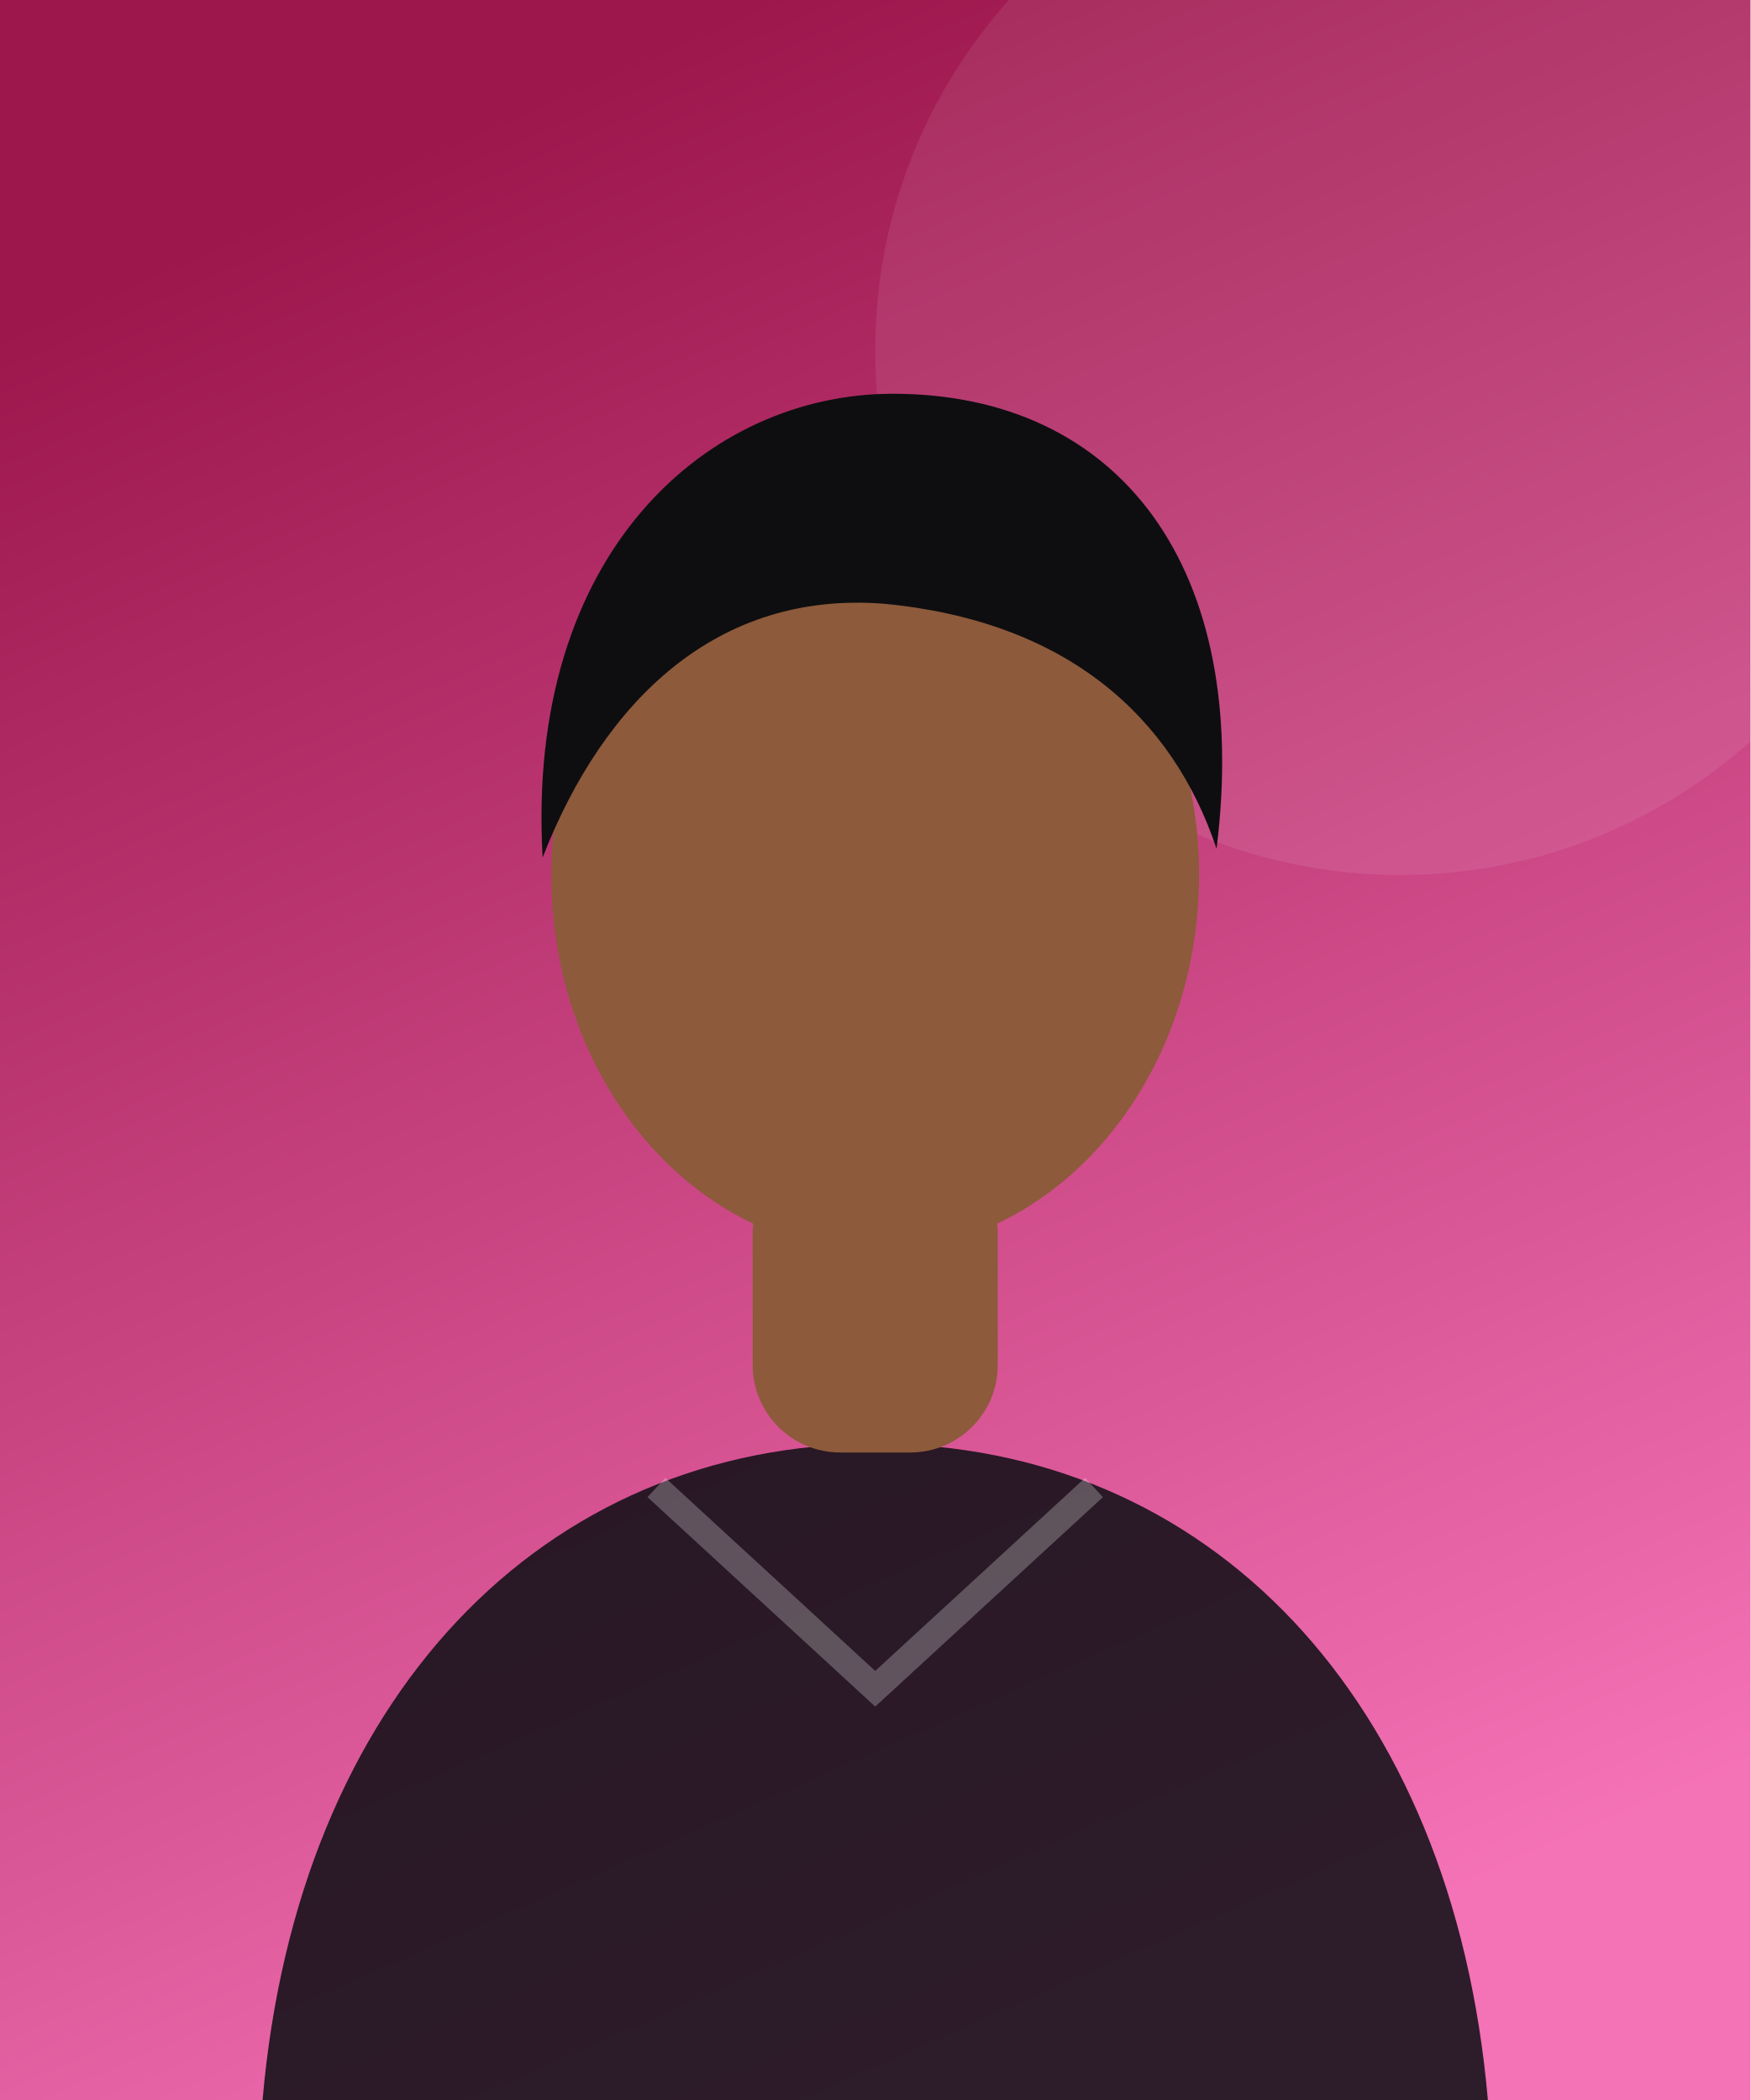
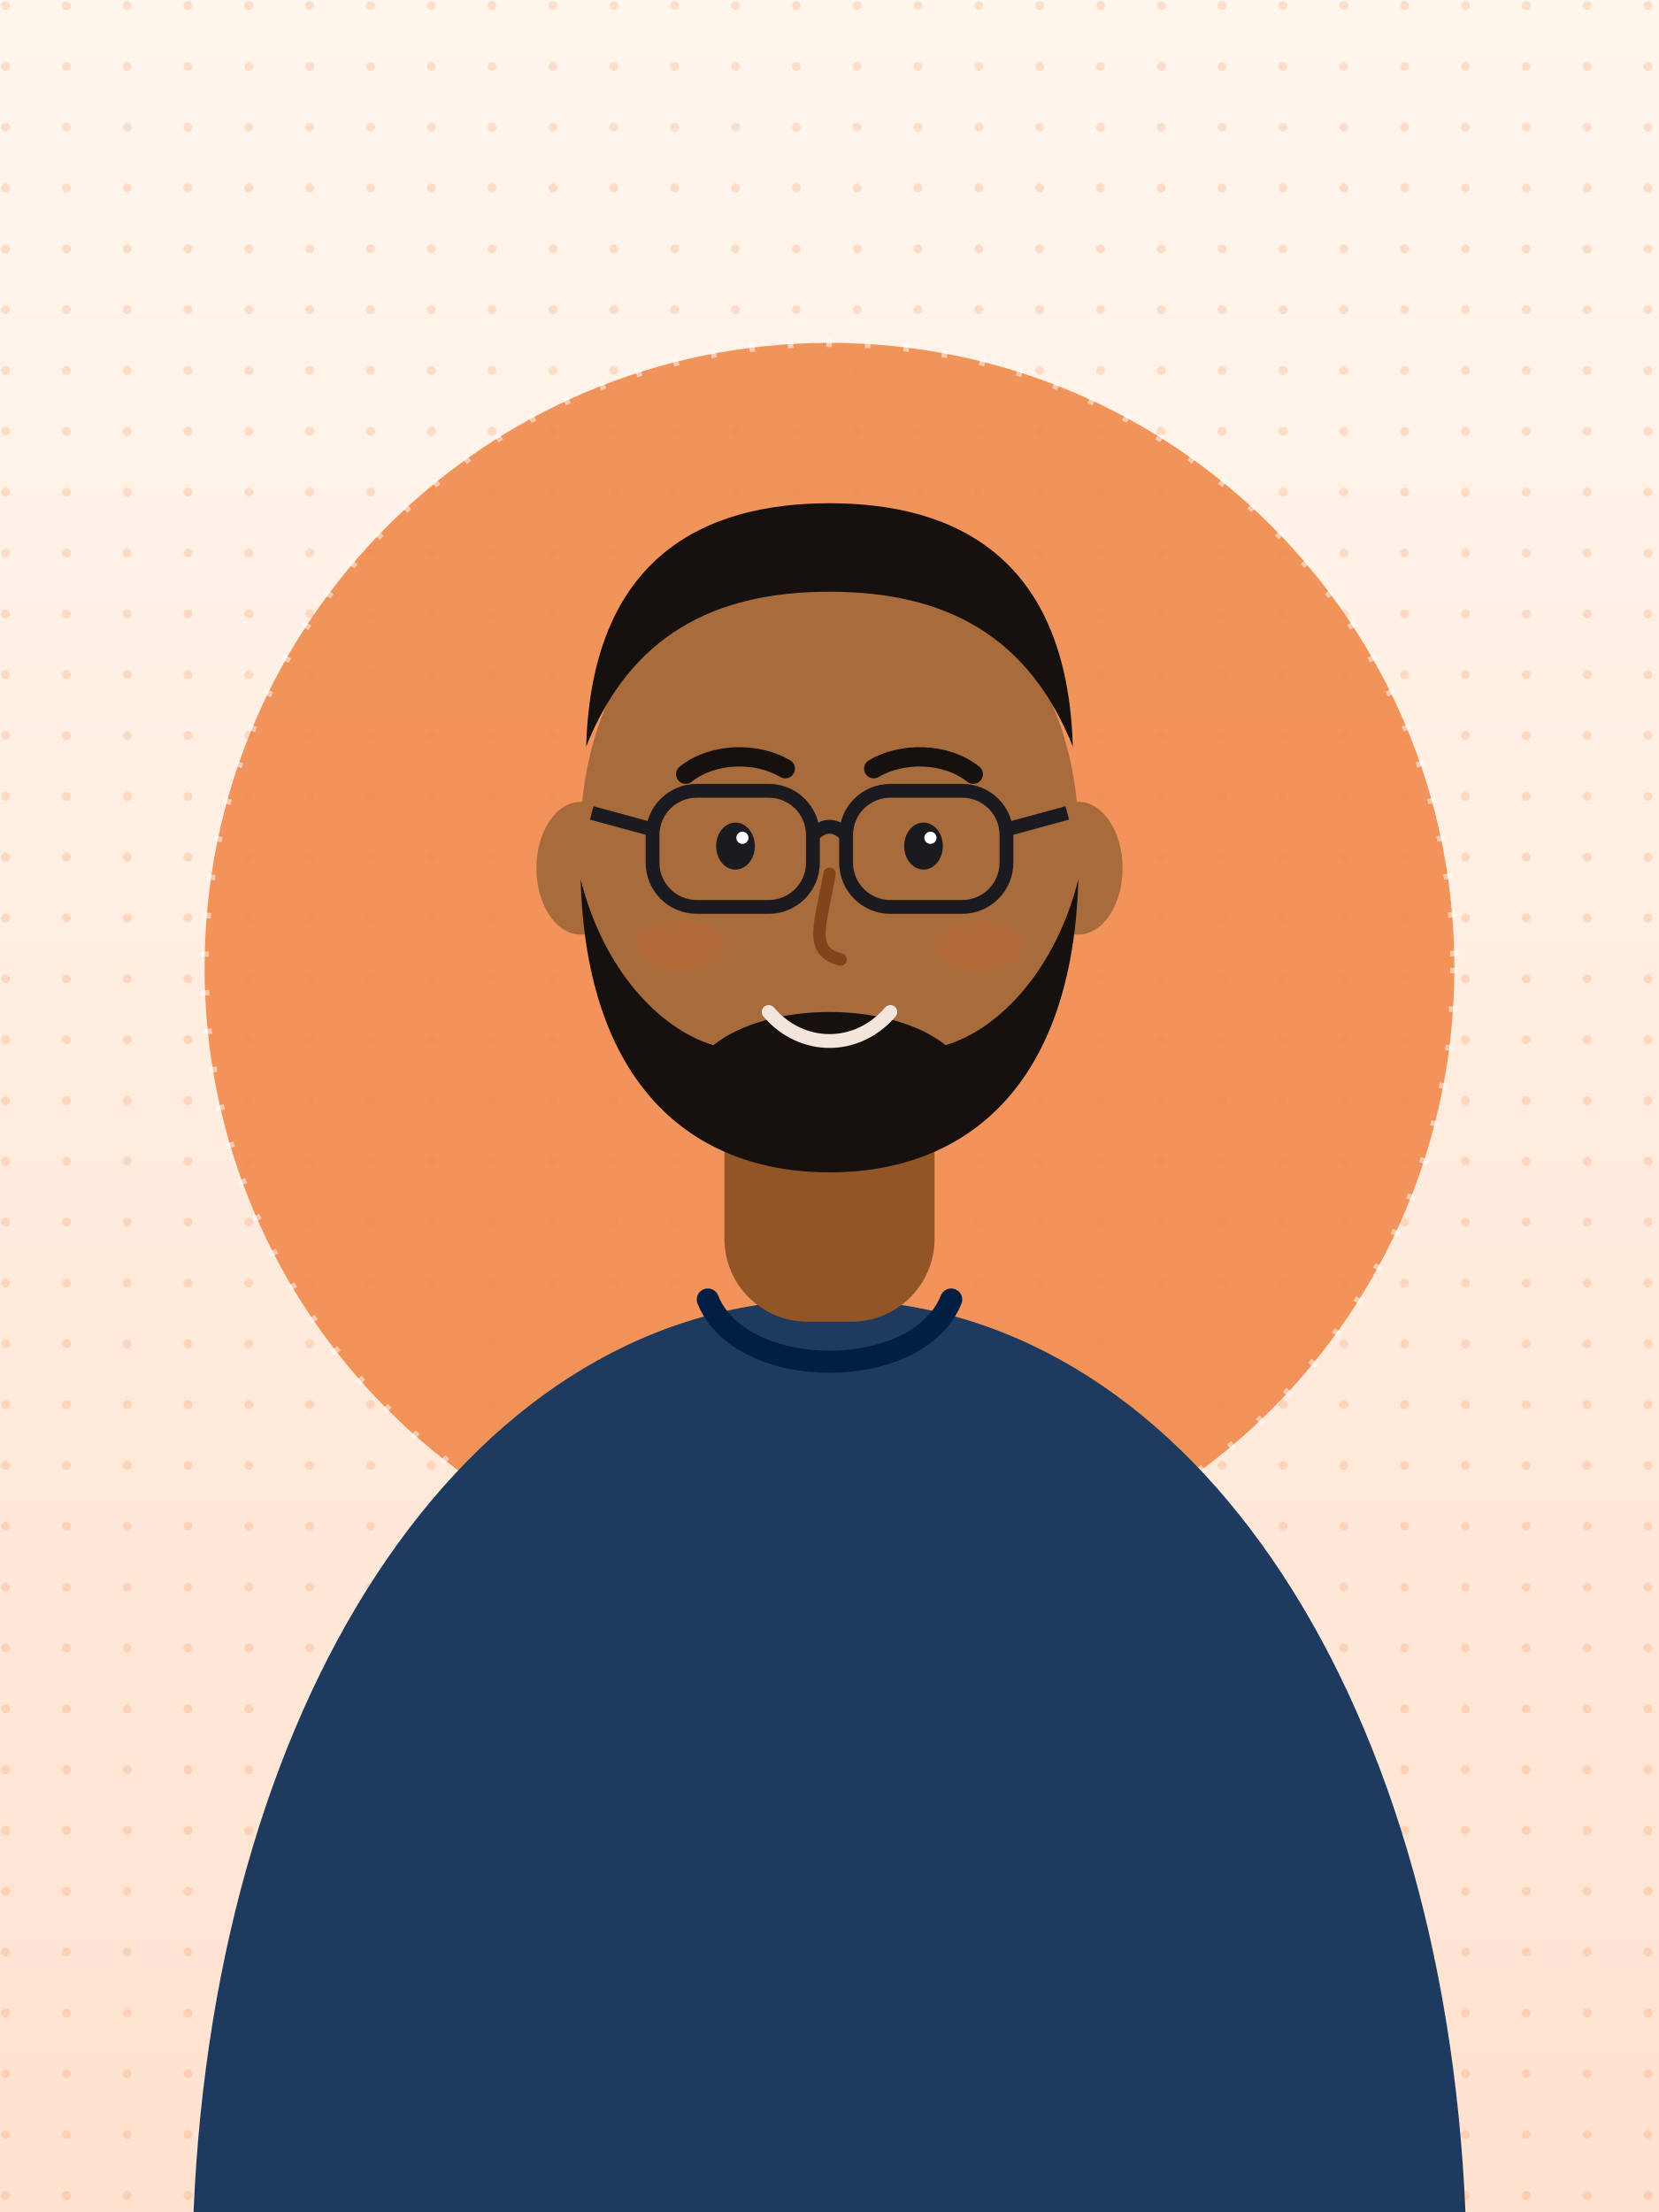
- <svg xmlns="http://www.w3.org/2000/svg" viewBox="0 0 400 480" width="400" height="480">
+ <svg xmlns="http://www.w3.org/2000/svg" viewBox="0 0 600 800" width="600" height="800">
  <defs>
-     <linearGradient id="g" gradientTransform="rotate(70 .5 .5)">
-       <stop offset="0" stop-color="#9D174D" />
-       <stop offset="1" stop-color="#F472B6" />
+     <linearGradient id="bg1" x1="0" y1="0" x2="0" y2="1">
+       <stop offset="0" stop-color="#FFF6EE" />
+       <stop offset="1" stop-color="#FFE2CF" />
    </linearGradient>
+     <pattern id="dots1" width="22" height="22" patternUnits="userSpaceOnUse">
+       <circle cx="2" cy="2" r="1.6" fill="#F08A4B" opacity=".22" />
+     </pattern>
  </defs>
-   <rect width="400" height="480" fill="url(#g)" />
-   <circle cx="320" cy="80" r="120" fill="#fff" opacity=".08" />
-   <path d="M60 480c8-92 64-150 140-150s132 58 140 150z" fill="#0B0D12" opacity=".85" />
-   <path d="M150 340l50 46 50-46" fill="none" stroke="#fff" stroke-opacity=".25" stroke-width="6" />
-   <rect x="172" y="262" width="56" height="70" rx="20" fill="#8D5A3B" />
-   <ellipse cx="200" cy="200" rx="74" ry="86" fill="#8D5A3B" />
-   <path d="M124 196c-4-70 38-106 80-106 52 0 82 40 74 104-10-30-34-52-76-56-38-3-64 22-78 58z" fill="#0E0E10" />
+   <rect width="600" height="800" fill="url(#bg1)" />
+   <rect width="600" height="800" fill="url(#dots1)" />
+   <circle cx="300" cy="350" r="226" fill="#F08A4B" opacity=".9" />
+   <circle cx="300" cy="350" r="226" fill="none" stroke="#fff" stroke-opacity=".5" stroke-width="3" stroke-dasharray="2 12" />
+   <path d="M70 800C78 610 172 470 300 470C428 470 522 610 530 800Z" fill="#1E3A5F" />
+   <path d="M256 470C268 500 332 500 344 470" fill="none" stroke="#021e43" stroke-width="8" stroke-linecap="round" />
+   <rect x="262" y="360" width="76" height="118" rx="30" fill="#925526" />
+   <ellipse cx="210" cy="314" rx="16" ry="24" fill="#A86B3C" />
+   <ellipse cx="390" cy="314" rx="16" ry="24" fill="#A86B3C" />
+   <ellipse cx="300" cy="302" rx="90" ry="106" fill="#A86B3C" />
+   <path d="M212 270C214 202 254 182 300 182C346 182 386 202 388 270C372 230 342 214 300 214C258 214 228 230 212 270Z" fill="#16110E" />
+   <path d="M248 280C258 272 274 272 284 278M316 278C326 272 342 272 352 280" fill="none" stroke="#16110E" stroke-width="7" stroke-linecap="round" />
+   <ellipse cx="266" cy="306" rx="7" ry="8.5" fill="#1B1A1F" />
+   <ellipse cx="334" cy="306" rx="7" ry="8.5" fill="#1B1A1F" />
+   <circle cx="268.5" cy="303" r="2.2" fill="#fff" />
+   <circle cx="336.5" cy="303" r="2.2" fill="#fff" />
+   <path d="M300 316C297 334 292 344 304 347" fill="none" stroke="#622500" stroke-width="4.5" stroke-linecap="round" opacity=".55" />
+   <ellipse cx="246" cy="342" rx="16" ry="9" fill="#E8590C" opacity=".12" />
+   <ellipse cx="354" cy="342" rx="16" ry="9" fill="#E8590C" opacity=".12" />
+   <path d="M210 318C212 392 250 424 300 424C350 424 388 392 390 318C382 350 362 372 342 378C322 362 278 362 258 378C238 372 218 350 210 318Z" fill="#16110E" />
+   <path d="M278 366C290 380 310 380 322 366" fill="none" stroke="#F2E6DC" stroke-width="5" stroke-linecap="round" stroke-linejoin="round" />
+   <g fill="none" stroke="#1B1A1F" stroke-width="5">
+     <rect x="236" y="286" width="58" height="42" rx="16" />
+     <rect x="306" y="286" width="58" height="42" rx="16" />
+     <path d="M294 302C298 298 302 298 306 302M236 300L214 294M364 300L386 294" />
+   </g>
</svg>
